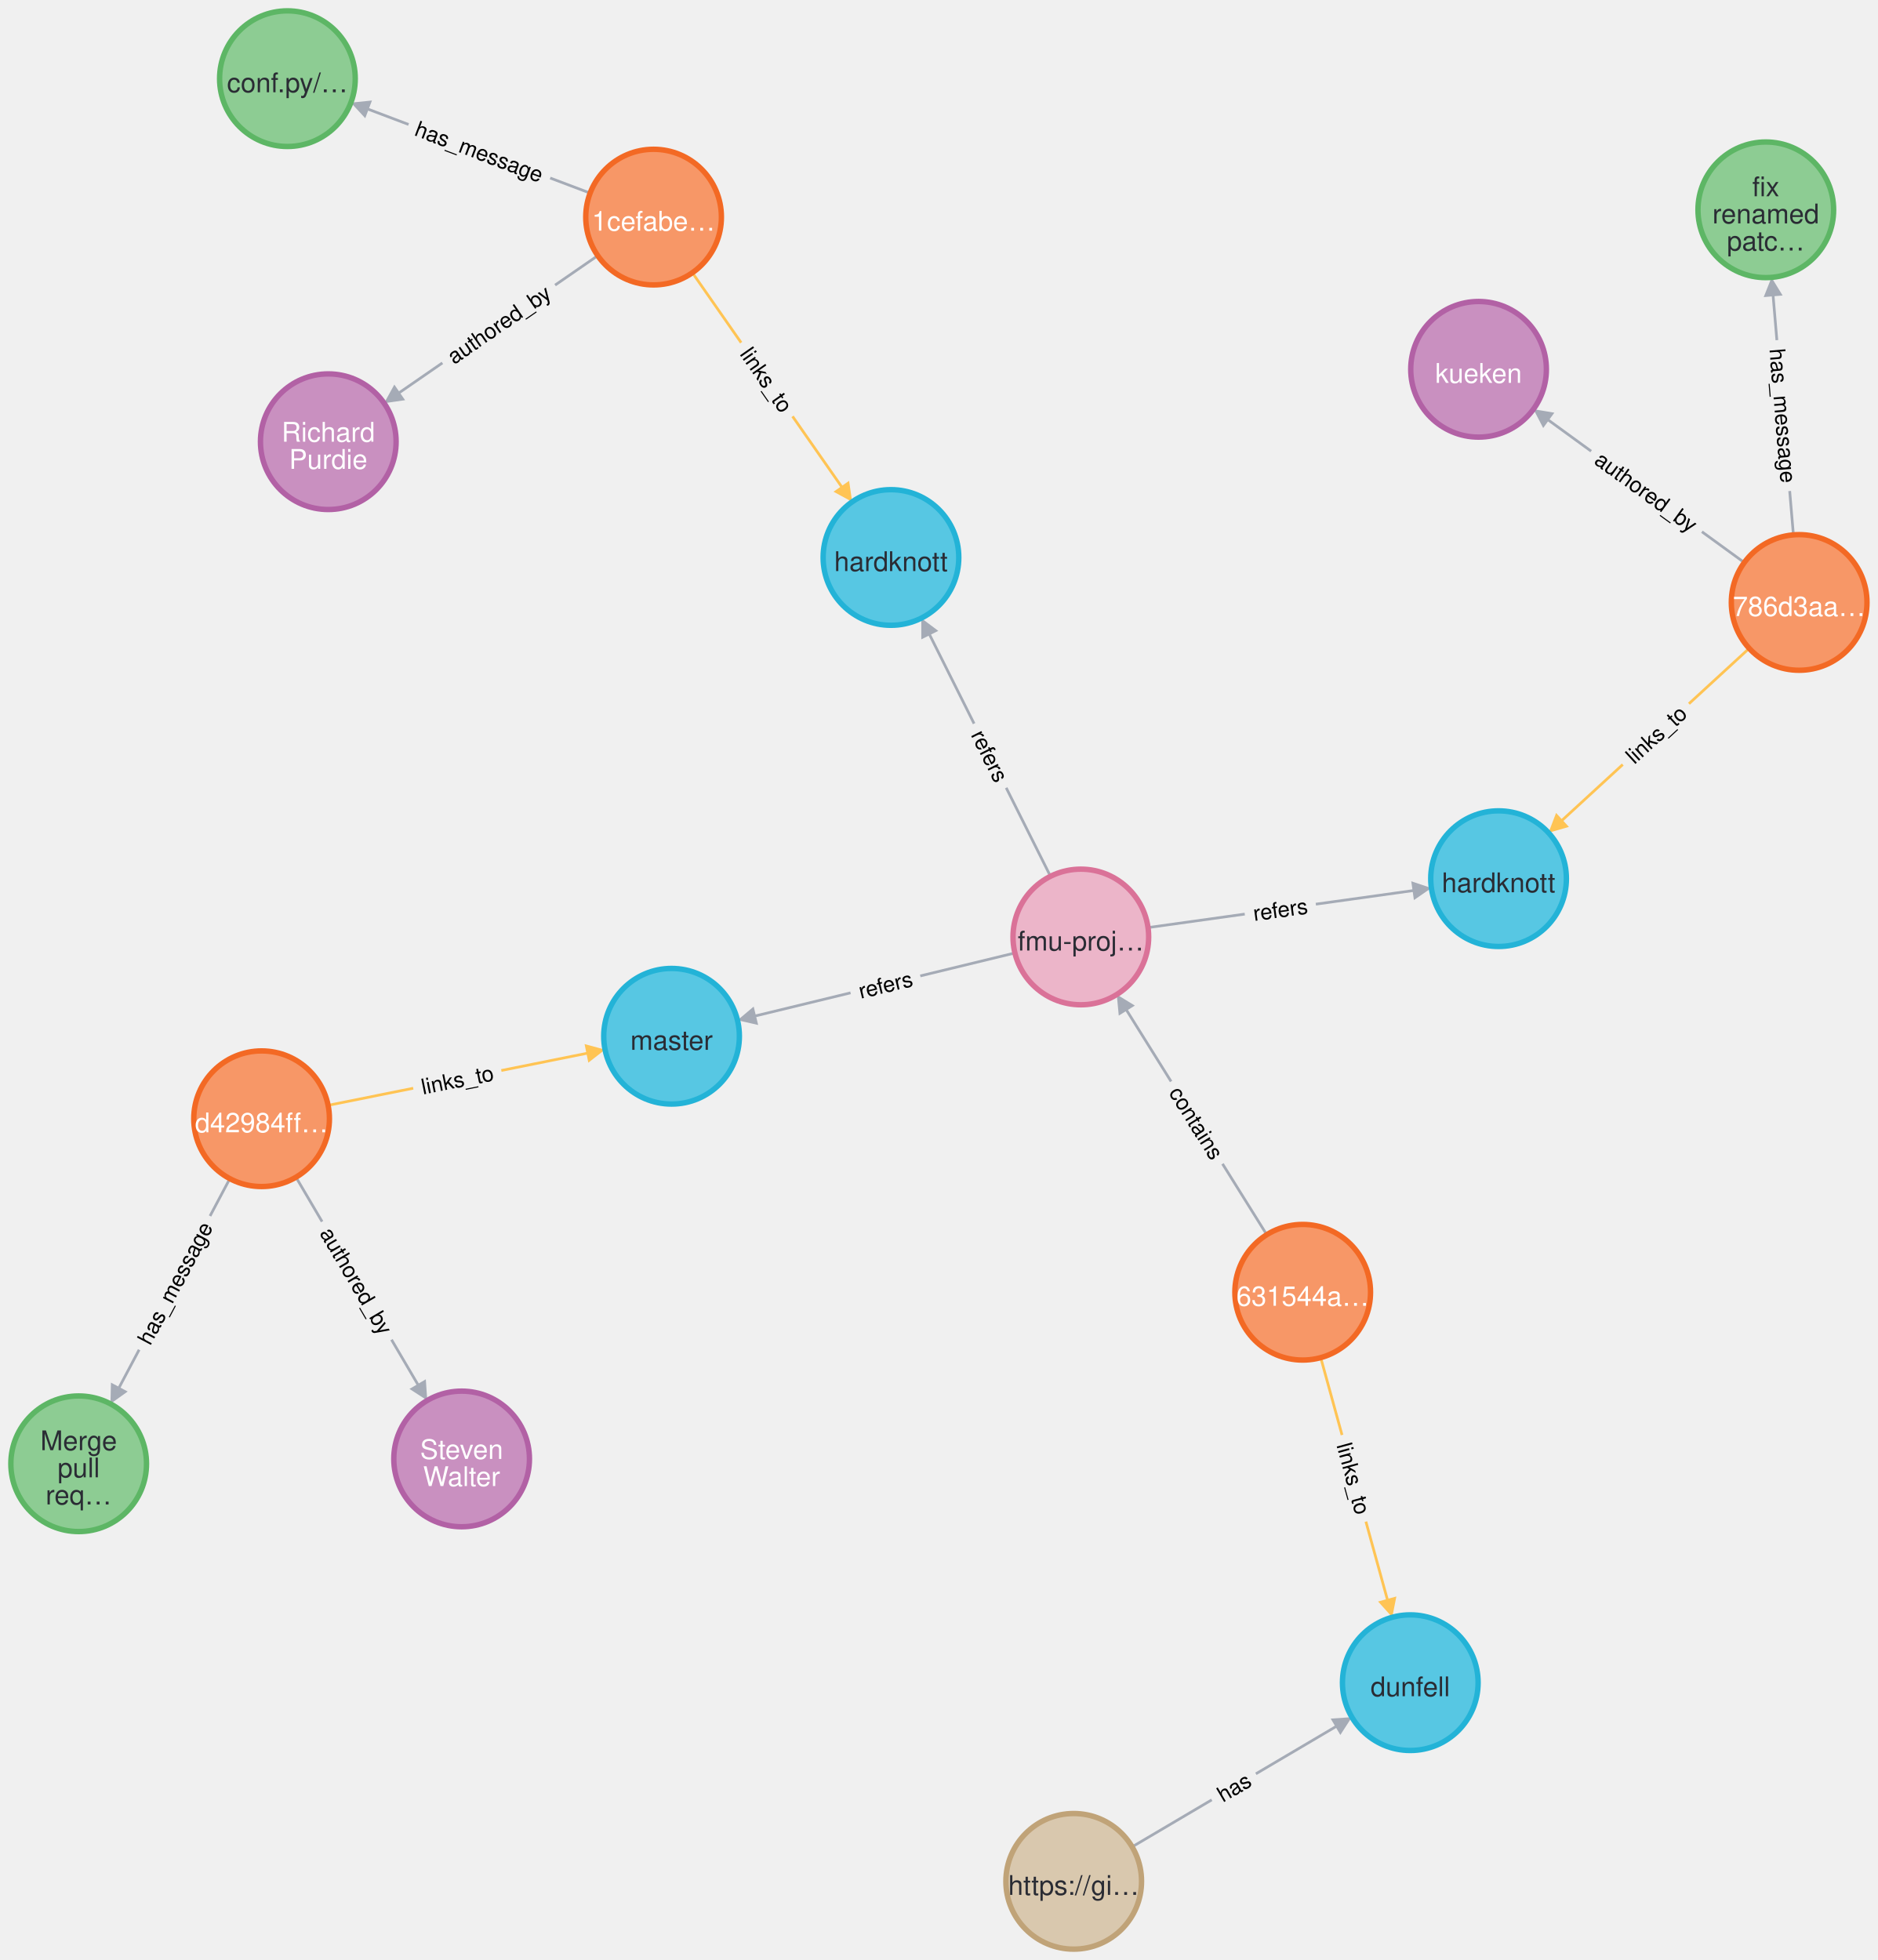
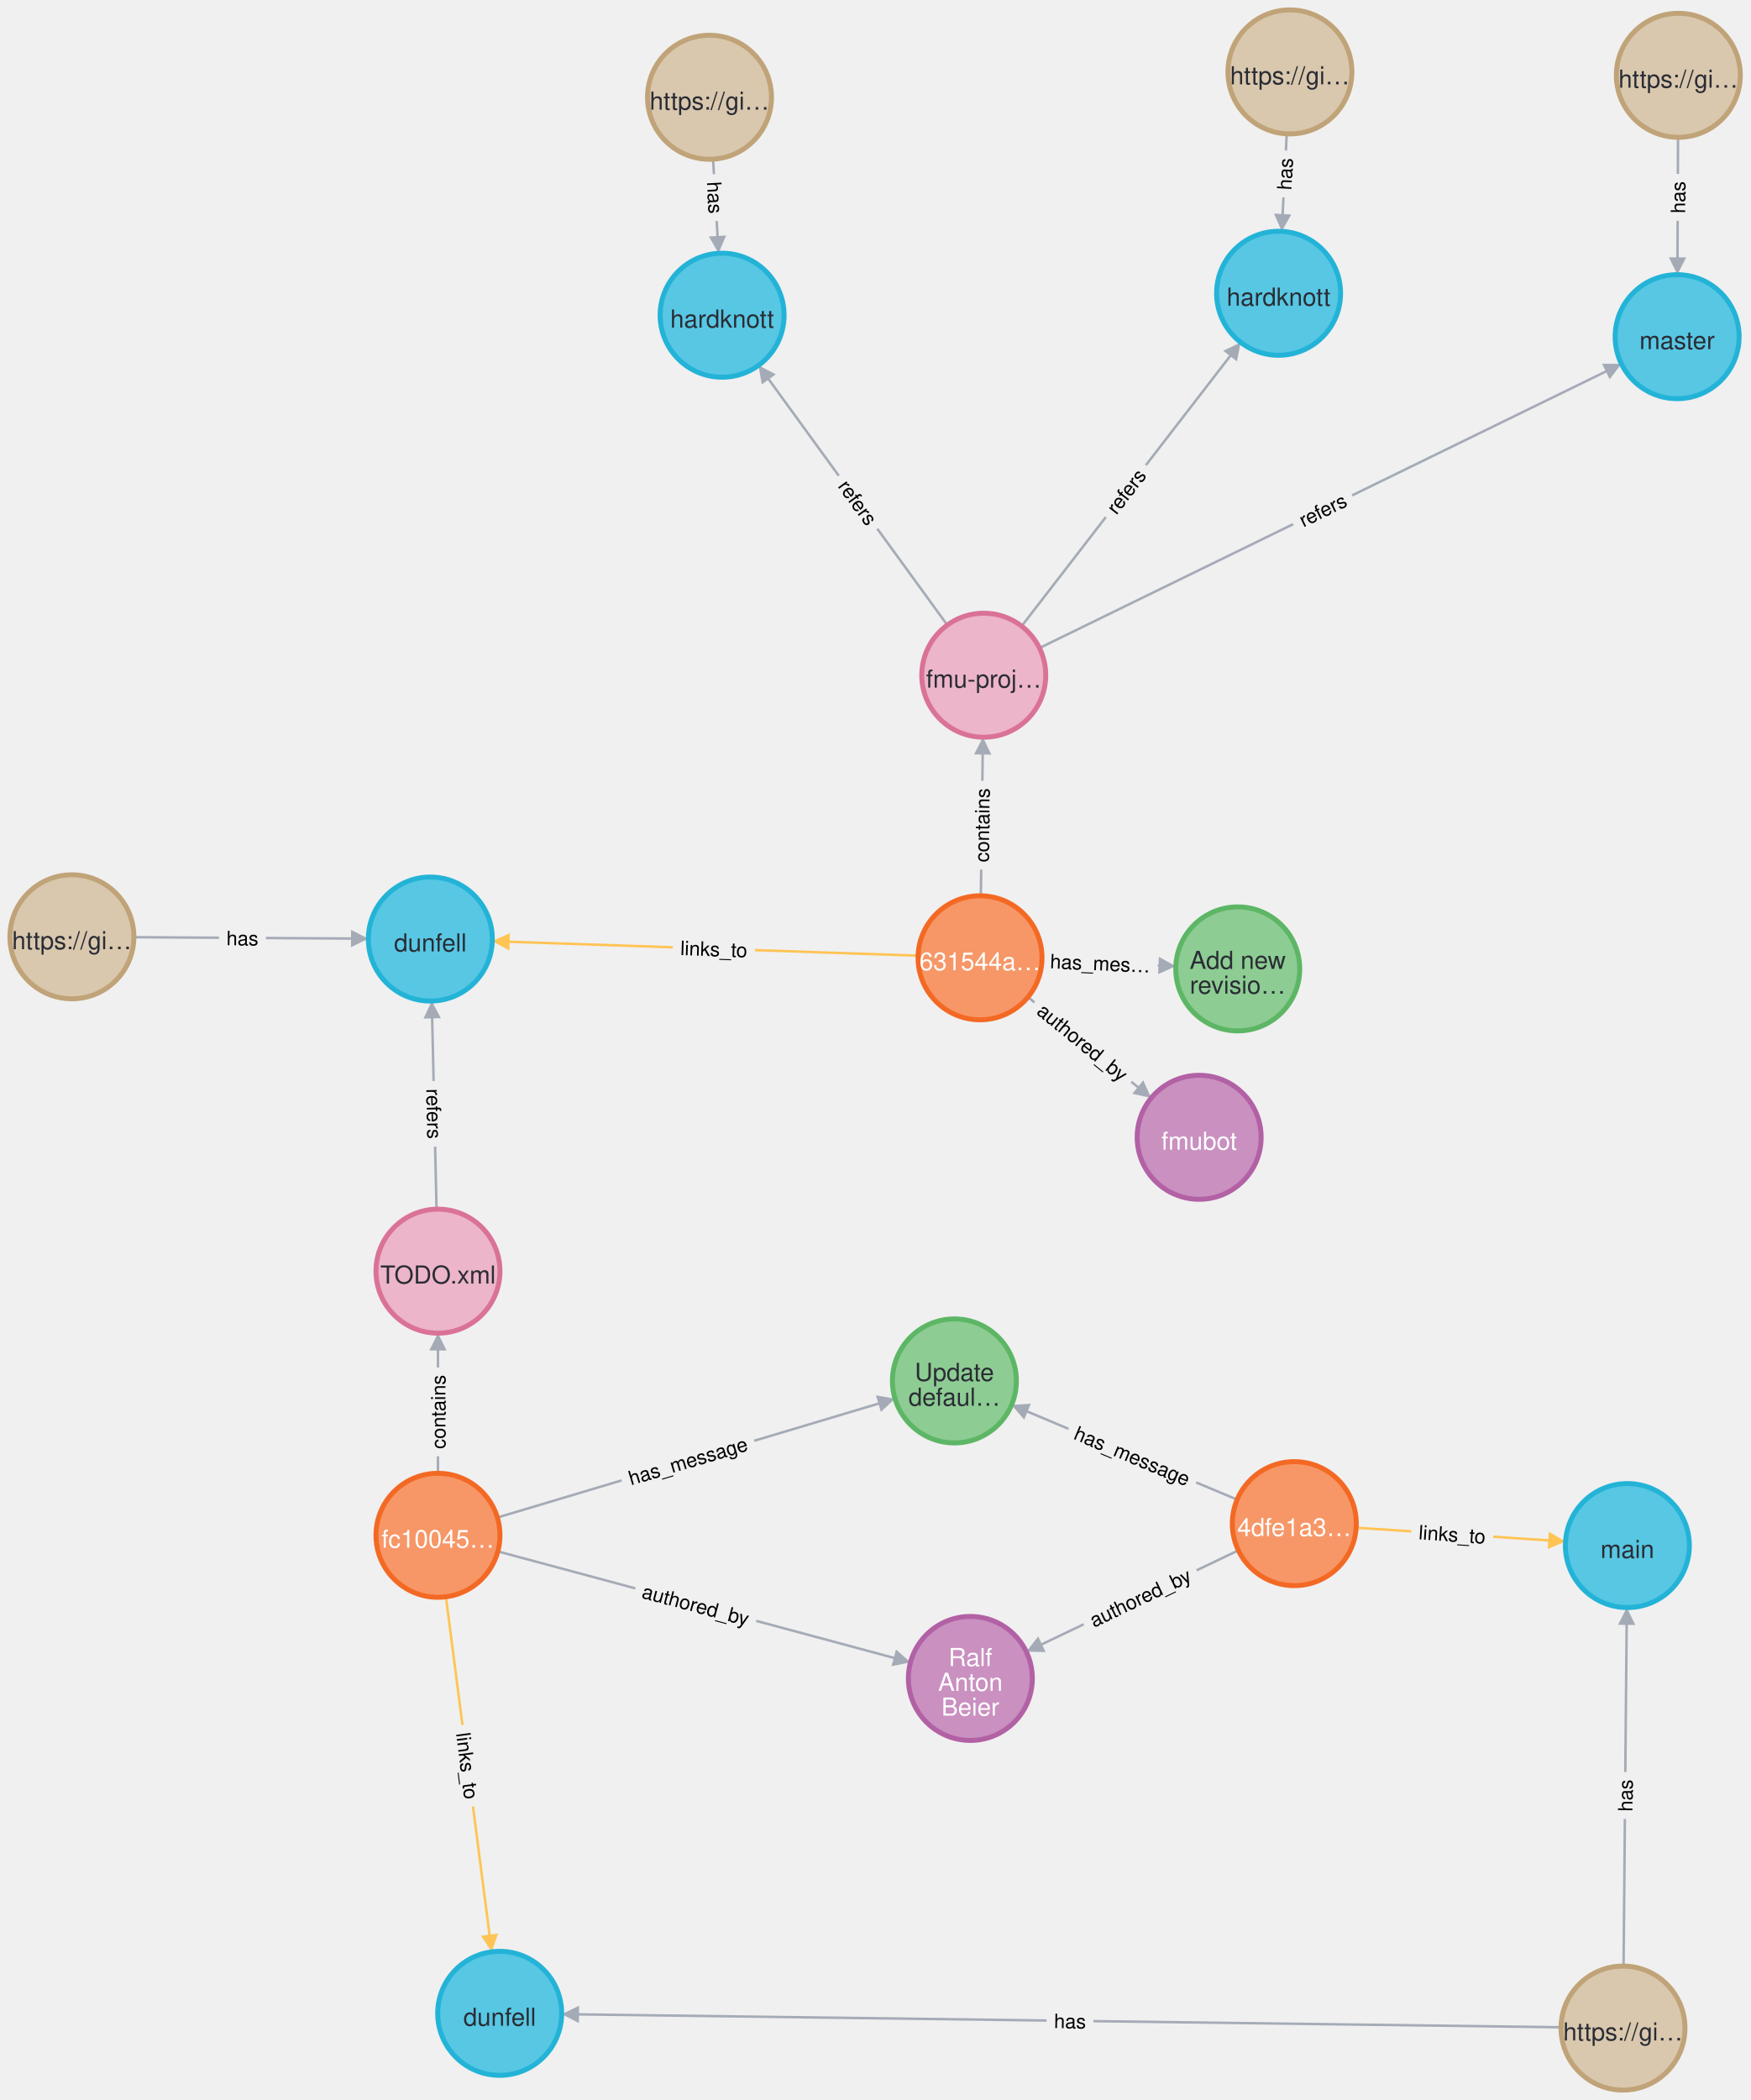
- <svg xmlns="http://www.w3.org/2000/svg" width="692.125" height="722.534" viewBox="-333.987 -331.604 692.125 722.534">
+ <svg xmlns="http://www.w3.org/2000/svg" width="705.966" height="846.857" viewBox="-581.389 -586.886 705.966 846.857">
  <g class="layer relationships">
-     <g class="relationship" transform="translate(61.75785 361.9303) rotate(329.4448)">
-       <path class="b-outline" fill="#A5ABB6" stroke="none" d="M 25 0.5 L 59.079 0.5 L 59.079 -0.5 L 25 -0.5 Z M 77.977 0.5 L 112.056 0.5 L 112.056 3.5 L 119.056 0 L 112.056 -3.5 L 112.056 -0.5 L 77.977 -0.5 Z" />
-       <text text-anchor="middle" pointer-events="none" font-size="8px" fill="#000000" x="68.528" y="3" font-family="Helvetica Neue, Helvetica, Arial, sans-serif">has</text>
+     <g class="relationship" transform="translate(73.26027 230.9713) rotate(180.7526)">
+       <path class="b-outline" fill="#A5ABB6" stroke="none" d="M 25 0.5 L 213.618 0.5 L 213.618 -0.5 L 25 -0.5 Z M 232.517 0.5 L 421.135 0.5 L 421.135 3.5 L 428.135 0 L 421.135 -3.5 L 421.135 -0.5 L 232.517 -0.5 Z" />
+       <text text-anchor="middle" pointer-events="none" font-size="8px" fill="#000000" x="223.067" y="3" transform="rotate(180 223.0675 0)" font-family="Helvetica Neue, Helvetica, Arial, sans-serif">has</text>
    </g>
-     <g class="relationship" transform="translate(146.1578 144.7677) rotate(434.5969)">
-       <path class="b-outline" fill="#FFC454" stroke="none" d="M 25 0.5 L 54.583 0.5 L 54.583 -0.5 L 25 -0.5 Z M 87.708 0.5 L 117.291 0.5 L 117.291 3.5 L 124.291 0 L 117.291 -3.5 L 117.291 -0.5 L 87.708 -0.5 Z" />
-       <text text-anchor="middle" pointer-events="none" font-size="8px" fill="#000000" x="71.146" y="3" font-family="Helvetica Neue, Helvetica, Arial, sans-serif">links_to</text>
+     <g class="relationship" transform="translate(73.26027 230.9713) rotate(270.5193)">
+       <path class="b-outline" fill="#A5ABB6" stroke="none" d="M 25 0.5 L 84.347 0.5 L 84.347 -0.5 L 25 -0.5 Z M 103.245 0.5 L 162.592 0.5 L 162.592 3.5 L 169.592 0 L 162.592 -3.5 L 162.592 -0.5 L 103.245 -0.5 Z" />
+       <text text-anchor="middle" pointer-events="none" font-size="8px" fill="#000000" x="93.796" y="3" font-family="Helvetica Neue, Helvetica, Arial, sans-serif">has</text>
    </g>
-     <g class="relationship" transform="translate(146.1578 144.7677) rotate(238.0208)">
-       <path class="b-outline" fill="#A5ABB6" stroke="none" d="M 25 0.5 L 55.802 0.5 L 55.802 -0.5 L 25 -0.5 Z M 91.599 0.5 L 122.401 0.5 L 122.401 3.5 L 129.401 0 L 122.401 -3.5 L 122.401 -0.5 L 91.599 -0.5 Z" />
-       <text text-anchor="middle" pointer-events="none" font-size="8px" fill="#000000" x="73.7" y="3" transform="rotate(180 73.70042 0)" font-family="Helvetica Neue, Helvetica, Arial, sans-serif">contains</text>
+     <g class="relationship" transform="translate(-59.32206 27.53919) rotate(363.7682)">
+       <path class="b-outline" fill="#FFC454" stroke="none" d="M 25 0.5 L 47.256 0.5 L 47.256 -0.5 L 25 -0.5 Z M 80.381 0.5 L 102.637 0.5 L 102.637 3.5 L 109.637 0 L 102.637 -3.5 L 102.637 -0.5 L 80.381 -0.5 Z" />
+       <text text-anchor="middle" pointer-events="none" font-size="8px" fill="#000000" x="63.819" y="3" font-family="Helvetica Neue, Helvetica, Arial, sans-serif">links_to</text>
    </g>
-     <g class="relationship" transform="translate(64.38521 13.79875) rotate(352.053)">
-       <path class="b-outline" fill="#A5ABB6" stroke="none" d="M 25 0.5 L 61.004 0.5 L 61.004 -0.5 L 25 -0.5 Z M 87.454 0.5 L 123.458 0.5 L 123.458 3.5 L 130.458 0 L 123.458 -3.5 L 123.458 -0.5 L 87.454 -0.5 Z" />
-       <text text-anchor="middle" pointer-events="none" font-size="8px" fill="#000000" x="74.229" y="3" font-family="Helvetica Neue, Helvetica, Arial, sans-serif">refers</text>
+     <g class="relationship" transform="translate(-404.7328 32.24629) rotate(442.6408)">
+       <path class="b-outline" fill="#FFC454" stroke="none" d="M 25 0.5 L 77.125 0.5 L 77.125 -0.5 L 25 -0.5 Z M 110.25 0.5 L 162.374 0.5 L 162.374 3.5 L 169.374 0 L 162.374 -3.5 L 162.374 -0.5 L 110.25 -0.5 Z" />
+       <text text-anchor="middle" pointer-events="none" font-size="8px" fill="#000000" x="93.687" y="3" font-family="Helvetica Neue, Helvetica, Arial, sans-serif">links_to</text>
    </g>
-     <g class="relationship" transform="translate(64.38521 13.79875) rotate(526.3615)">
-       <path class="b-outline" fill="#A5ABB6" stroke="none" d="M 25 0.5 L 60.89 0.5 L 60.89 -0.5 L 25 -0.5 Z M 87.339 0.5 L 123.228 0.5 L 123.228 3.5 L 130.228 0 L 123.228 -3.5 L 123.228 -0.5 L 87.339 -0.5 Z" />
-       <text text-anchor="middle" pointer-events="none" font-size="8px" fill="#000000" x="74.114" y="3" transform="rotate(180 74.11414 0)" font-family="Helvetica Neue, Helvetica, Arial, sans-serif">refers</text>
+     <g class="relationship" transform="translate(-404.7328 32.24629) rotate(375.0456)">
+       <path class="b-outline" fill="#A5ABB6" stroke="none" d="M 25 0.5 L 82.443 0.5 L 82.443 -0.5 L 25 -0.5 Z M 132.924 0.5 L 190.367 0.5 L 190.367 3.5 L 197.367 0 L 190.367 -3.5 L 190.367 -0.5 L 132.924 -0.5 Z" />
+       <text text-anchor="middle" pointer-events="none" font-size="8px" fill="#000000" x="107.683" y="3" font-family="Helvetica Neue, Helvetica, Arial, sans-serif">authored_by</text>
    </g>
-     <g class="relationship" transform="translate(64.38521 13.79875) rotate(243.4223)">
-       <path class="b-outline" fill="#A5ABB6" stroke="none" d="M 25 0.5 L 61.487 0.5 L 61.487 -0.5 L 25 -0.5 Z M 87.936 0.5 L 124.423 0.5 L 124.423 3.5 L 131.423 0 L 124.423 -3.5 L 124.423 -0.5 L 87.936 -0.5 Z" />
-       <text text-anchor="middle" pointer-events="none" font-size="8px" fill="#000000" x="74.712" y="3" transform="rotate(180 74.71155 0)" font-family="Helvetica Neue, Helvetica, Arial, sans-serif">refers</text>
+     <g class="relationship" transform="translate(-404.7328 32.24629) rotate(343.3607)">
+       <path class="b-outline" fill="#A5ABB6" stroke="none" d="M 25 0.5 L 77.302 0.5 L 77.302 -0.5 L 25 -0.5 Z M 133.111 0.5 L 185.413 0.5 L 185.413 3.5 L 192.413 0 L 185.413 -3.5 L 185.413 -0.5 L 133.111 -0.5 Z" />
+       <text text-anchor="middle" pointer-events="none" font-size="8px" fill="#000000" x="105.206" y="3" font-family="Helvetica Neue, Helvetica, Arial, sans-serif">has_message</text>
    </g>
-     <g class="relationship" transform="translate(-93.09384 -251.5725) rotate(415.1125)">
-       <path class="b-outline" fill="#FFC454" stroke="none" d="M 25 0.5 L 56.422 0.5 L 56.422 -0.5 L 25 -0.5 Z M 89.547 0.5 L 120.97 0.5 L 120.97 3.5 L 127.97 0 L 120.97 -3.5 L 120.97 -0.5 L 89.547 -0.5 Z" />
-       <text text-anchor="middle" pointer-events="none" font-size="8px" fill="#000000" x="72.985" y="3" font-family="Helvetica Neue, Helvetica, Arial, sans-serif">links_to</text>
+     <g class="relationship" transform="translate(-404.7328 32.24629) rotate(270.0008)">
+       <path class="b-outline" fill="#A5ABB6" stroke="none" d="M 25 0.5 L 31.861 0.5 L 31.861 -0.5 L 25 -0.5 Z M 67.657 0.5 L 74.518 0.5 L 74.518 3.5 L 81.518 0 L 74.518 -3.5 L 74.518 -0.5 L 67.657 -0.5 Z" />
+       <text text-anchor="middle" pointer-events="none" font-size="8px" fill="#000000" x="49.759" y="3" font-family="Helvetica Neue, Helvetica, Arial, sans-serif">contains</text>
    </g>
-     <g class="relationship" transform="translate(-93.09384 -251.5725) rotate(505.3713)">
-       <path class="b-outline" fill="#A5ABB6" stroke="none" d="M 25 0.5 L 44.114 0.5 L 44.114 -0.5 L 25 -0.5 Z M 94.594 0.5 L 113.708 0.5 L 113.708 3.5 L 120.708 0 L 113.708 -3.5 L 113.708 -0.5 L 94.594 -0.5 Z" />
-       <text text-anchor="middle" pointer-events="none" font-size="8px" fill="#000000" x="69.354" y="3" transform="rotate(180 69.35388 0)" font-family="Helvetica Neue, Helvetica, Arial, sans-serif">authored_by</text>
+     <g class="relationship" transform="translate(-59.32206 27.53919) rotate(514.4622)">
+       <path class="b-outline" fill="#A5ABB6" stroke="none" d="M 25 0.5 L 43.667 0.5 L 43.667 -0.5 L 25 -0.5 Z M 94.148 0.5 L 112.815 0.5 L 112.815 3.5 L 119.815 0 L 112.815 -3.5 L 112.815 -0.5 L 94.148 -0.5 Z" />
+       <text text-anchor="middle" pointer-events="none" font-size="8px" fill="#000000" x="68.907" y="3" transform="rotate(180 68.90744 0)" font-family="Helvetica Neue, Helvetica, Arial, sans-serif">authored_by</text>
    </g>
-     <g class="relationship" transform="translate(-93.09384 -251.5725) rotate(200.713)">
-       <path class="b-outline" fill="#A5ABB6" stroke="none" d="M 25 0.5 L 40.738 0.5 L 40.738 -0.5 L 25 -0.5 Z M 96.547 0.5 L 112.285 0.5 L 112.285 3.5 L 119.285 0 L 112.285 -3.5 L 112.285 -0.5 L 96.547 -0.5 Z" />
-       <text text-anchor="middle" pointer-events="none" font-size="8px" fill="#000000" x="68.642" y="3" transform="rotate(180 68.64231 0)" font-family="Helvetica Neue, Helvetica, Arial, sans-serif">has_message</text>
+     <g class="relationship" transform="translate(-59.32206 27.53919) rotate(202.7701)">
+       <path class="b-outline" fill="#A5ABB6" stroke="none" d="M 25 0.5 L 42.941 0.5 L 42.941 -0.5 L 25 -0.5 Z M 98.749 0.5 L 116.69 0.5 L 116.69 3.5 L 123.69 0 L 116.69 -3.5 L 116.69 -0.5 L 98.749 -0.5 Z" />
+       <text text-anchor="middle" pointer-events="none" font-size="8px" fill="#000000" x="70.845" y="3" transform="rotate(180 70.84502 0)" font-family="Helvetica Neue, Helvetica, Arial, sans-serif">has_message</text>
    </g>
-     <g class="relationship" transform="translate(329.138 -109.5161) rotate(497.4149)">
-       <path class="b-outline" fill="#FFC454" stroke="none" d="M 25 0.5 L 55.173 0.5 L 55.173 -0.5 L 25 -0.5 Z M 88.298 0.5 L 118.471 0.5 L 118.471 3.5 L 125.471 0 L 118.471 -3.5 L 118.471 -0.5 L 88.298 -0.5 Z" />
-       <text text-anchor="middle" pointer-events="none" font-size="8px" fill="#000000" x="71.736" y="3" transform="rotate(180 71.73563 0)" font-family="Helvetica Neue, Helvetica, Arial, sans-serif">links_to</text>
+     <g class="relationship" transform="translate(-404.7313 -74.27174) rotate(268.6833)">
+       <path class="b-outline" fill="#A5ABB6" stroke="none" d="M 25 0.5 L 50.257 0.5 L 50.257 -0.5 L 25 -0.5 Z M 76.706 0.5 L 101.963 0.5 L 101.963 3.5 L 108.963 0 L 101.963 -3.5 L 101.963 -0.5 L 76.706 -0.5 Z" />
+       <text text-anchor="middle" pointer-events="none" font-size="8px" fill="#000000" x="63.482" y="3" transform="rotate(180 63.48164 0)" font-family="Helvetica Neue, Helvetica, Arial, sans-serif">refers</text>
    </g>
-     <g class="relationship" transform="translate(329.138 -109.5161) rotate(216.0319)">
-       <path class="b-outline" fill="#A5ABB6" stroke="none" d="M 25 0.5 L 44.317 0.5 L 44.317 -0.5 L 25 -0.5 Z M 94.797 0.5 L 114.114 0.5 L 114.114 3.5 L 121.114 0 L 114.114 -3.5 L 114.114 -0.5 L 94.797 -0.5 Z" />
-       <text text-anchor="middle" pointer-events="none" font-size="8px" fill="#000000" x="69.557" y="3" transform="rotate(180 69.557 0)" font-family="Helvetica Neue, Helvetica, Arial, sans-serif">authored_by</text>
+     <g class="relationship" transform="translate(-552.3886 -209.1047) rotate(360.3586)">
+       <path class="b-outline" fill="#A5ABB6" stroke="none" d="M 25 0.5 L 59.342 0.5 L 59.342 -0.5 L 25 -0.5 Z M 78.24 0.5 L 112.582 0.5 L 112.582 3.5 L 119.582 0 L 112.582 -3.5 L 112.582 -0.5 L 78.24 -0.5 Z" />
+       <text text-anchor="middle" pointer-events="none" font-size="8px" fill="#000000" x="68.791" y="3" font-family="Helvetica Neue, Helvetica, Arial, sans-serif">has</text>
    </g>
-     <g class="relationship" transform="translate(329.138 -109.5161) rotate(265.1464)">
-       <path class="b-outline" fill="#A5ABB6" stroke="none" d="M 25 0.5 L 41.229 0.5 L 41.229 -0.5 L 25 -0.5 Z M 97.037 0.5 L 113.266 0.5 L 113.266 3.5 L 120.266 0 L 113.266 -3.5 L 113.266 -0.5 L 97.037 -0.5 Z" />
-       <text text-anchor="middle" pointer-events="none" font-size="8px" fill="#000000" x="69.133" y="3" transform="rotate(180 69.13292 0)" font-family="Helvetica Neue, Helvetica, Arial, sans-serif">has_message</text>
+     <g class="relationship" transform="translate(-186.0827 -200.6389) rotate(181.953)">
+       <path class="b-outline" fill="#FFC454" stroke="none" d="M 25 0.5 L 90.865 0.5 L 90.865 -0.5 L 25 -0.5 Z M 123.99 0.5 L 189.856 0.5 L 189.856 3.5 L 196.856 0 L 189.856 -3.5 L 189.856 -0.5 L 123.99 -0.5 Z" />
+       <text text-anchor="middle" pointer-events="none" font-size="8px" fill="#000000" x="107.428" y="3" transform="rotate(180 107.4279 0)" font-family="Helvetica Neue, Helvetica, Arial, sans-serif">links_to</text>
    </g>
-     <g class="relationship" transform="translate(-237.5664 80.80414) rotate(348.6233)">
-       <path class="b-outline" fill="#FFC454" stroke="none" d="M 25 0.5 L 57.002 0.5 L 57.002 -0.5 L 25 -0.5 Z M 90.127 0.5 L 122.129 0.5 L 122.129 3.5 L 129.129 0 L 122.129 -3.5 L 122.129 -0.5 L 90.127 -0.5 Z" />
-       <text text-anchor="middle" pointer-events="none" font-size="8px" fill="#000000" x="73.564" y="3" font-family="Helvetica Neue, Helvetica, Arial, sans-serif">links_to</text>
+     <g class="relationship" transform="translate(-186.0827 -200.6389) rotate(399.3179)">
+       <path class="b-outline" fill="#A5ABB6" stroke="none" d="M 25 0.5 L 28.382 0.5 L 28.382 -0.5 L 25 -0.5 Z M 78.862 0.5 L 82.244 0.5 L 82.244 3.5 L 89.244 0 L 82.244 -3.5 L 82.244 -0.5 L 78.862 -0.5 Z" />
+       <text text-anchor="middle" pointer-events="none" font-size="8px" fill="#000000" x="53.622" y="3" font-family="Helvetica Neue, Helvetica, Arial, sans-serif">authored_by</text>
    </g>
-     <g class="relationship" transform="translate(-237.5664 80.80414) rotate(419.5517)">
-       <path class="b-outline" fill="#A5ABB6" stroke="none" d="M 25 0.5 L 43.999 0.5 L 43.999 -0.5 L 25 -0.5 Z M 94.48 0.5 L 113.479 0.5 L 113.479 3.5 L 120.479 0 L 113.479 -3.5 L 113.479 -0.5 L 94.48 -0.5 Z" />
-       <text text-anchor="middle" pointer-events="none" font-size="8px" fill="#000000" x="69.24" y="3" font-family="Helvetica Neue, Helvetica, Arial, sans-serif">authored_by</text>
+     <g class="relationship" transform="translate(-186.0827 -200.6389) rotate(362.4642)">
+       <path class="b-outline" fill="#A5ABB6" stroke="none" d="M 25 0.5 L 25.29 0.5 L 25.29 -0.5 L 25 -0.5 Z M 71.751 0.5 L 72.04 0.5 L 72.04 3.5 L 79.04 0 L 72.04 -3.5 L 72.04 -0.5 L 71.751 -0.5 Z" />
+       <text text-anchor="middle" pointer-events="none" font-size="8px" fill="#000000" x="48.52" y="3" font-family="Helvetica Neue, Helvetica, Arial, sans-serif">has_mes…</text>
    </g>
-     <g class="relationship" transform="translate(-237.5664 80.80414) rotate(477.9263)">
-       <path class="b-outline" fill="#A5ABB6" stroke="none" d="M 25 0.5 L 40.575 0.5 L 40.575 -0.5 L 25 -0.5 Z M 96.383 0.5 L 111.958 0.5 L 111.958 3.5 L 118.958 0 L 111.958 -3.5 L 111.958 -0.5 L 96.383 -0.5 Z" />
-       <text text-anchor="middle" pointer-events="none" font-size="8px" fill="#000000" x="68.479" y="3" transform="rotate(180 68.47883 0)" font-family="Helvetica Neue, Helvetica, Arial, sans-serif">has_message</text>
+     <g class="relationship" transform="translate(-186.0827 -200.6389) rotate(270.7538)">
+       <path class="b-outline" fill="#A5ABB6" stroke="none" d="M 25 0.5 L 35.583 0.5 L 35.583 -0.5 L 25 -0.5 Z M 71.38 0.5 L 81.964 0.5 L 81.964 3.5 L 88.964 0 L 81.964 -3.5 L 81.964 -0.5 L 71.38 -0.5 Z" />
+       <text text-anchor="middle" pointer-events="none" font-size="8px" fill="#000000" x="53.482" y="3" font-family="Helvetica Neue, Helvetica, Arial, sans-serif">contains</text>
+     </g>
+     <g class="relationship" transform="translate(-184.5834 -314.5926) rotate(307.6713)">
+       <path class="b-outline" fill="#A5ABB6" stroke="none" d="M 25 0.5 L 80.572 0.5 L 80.572 -0.5 L 25 -0.5 Z M 107.021 0.5 L 162.593 0.5 L 162.593 3.5 L 169.593 0 L 162.593 -3.5 L 162.593 -0.5 L 107.021 -0.5 Z" />
+       <text text-anchor="middle" pointer-events="none" font-size="8px" fill="#000000" x="93.797" y="3" font-family="Helvetica Neue, Helvetica, Arial, sans-serif">refers</text>
+     </g>
+     <g class="relationship" transform="translate(-184.5834 -314.5926) rotate(233.986)">
+       <path class="b-outline" fill="#A5ABB6" stroke="none" d="M 25 0.5 L 73.019 0.5 L 73.019 -0.5 L 25 -0.5 Z M 99.468 0.5 L 147.487 0.5 L 147.487 3.5 L 154.487 0 L 147.487 -3.5 L 147.487 -0.5 L 99.468 -0.5 Z" />
+       <text text-anchor="middle" pointer-events="none" font-size="8px" fill="#000000" x="86.244" y="3" transform="rotate(180 86.24372 0)" font-family="Helvetica Neue, Helvetica, Arial, sans-serif">refers</text>
+     </g>
+     <g class="relationship" transform="translate(-184.5834 -314.5926) rotate(333.9817)">
+       <path class="b-outline" fill="#A5ABB6" stroke="none" d="M 25 0.5 L 138.885 0.5 L 138.885 -0.5 L 25 -0.5 Z M 165.334 0.5 L 279.219 0.5 L 279.219 3.5 L 286.219 0 L 279.219 -3.5 L 279.219 -0.5 L 165.334 -0.5 Z" />
+       <text text-anchor="middle" pointer-events="none" font-size="8px" fill="#000000" x="152.11" y="3" font-family="Helvetica Neue, Helvetica, Arial, sans-serif">refers</text>
+     </g>
+     <g class="relationship" transform="translate(-61.0892 -557.8861) rotate(452.9322)">
+       <path class="b-outline" fill="#A5ABB6" stroke="none" d="M 25 0.5 L 31.743 0.5 L 31.743 -0.5 L 25 -0.5 Z M 50.641 0.5 L 57.384 0.5 L 57.384 3.5 L 64.384 0 L 57.384 -3.5 L 57.384 -0.5 L 50.641 -0.5 Z" />
+       <text text-anchor="middle" pointer-events="none" font-size="8px" fill="#000000" x="41.192" y="3" transform="rotate(180 41.19212 0)" font-family="Helvetica Neue, Helvetica, Arial, sans-serif">has</text>
+     </g>
+     <g class="relationship" transform="translate(-295.2079 -547.6633) rotate(446.6862)">
+       <path class="b-outline" fill="#A5ABB6" stroke="none" d="M 25 0.5 L 31.068 0.5 L 31.068 -0.5 L 25 -0.5 Z M 49.967 0.5 L 56.035 0.5 L 56.035 3.5 L 63.035 0 L 56.035 -3.5 L 56.035 -0.5 L 49.967 -0.5 Z" />
+       <text text-anchor="middle" pointer-events="none" font-size="8px" fill="#000000" x="40.518" y="3" font-family="Helvetica Neue, Helvetica, Arial, sans-serif">has</text>
+     </g>
+     <g class="relationship" transform="translate(95.57747 -556.5193) rotate(450.2623)">
+       <path class="b-outline" fill="#A5ABB6" stroke="none" d="M 25 0.5 L 39.755 0.5 L 39.755 -0.5 L 25 -0.5 Z M 58.654 0.5 L 73.409 0.5 L 73.409 3.5 L 80.409 0 L 73.409 -3.5 L 73.409 -0.5 L 58.654 -0.5 Z" />
+       <text text-anchor="middle" pointer-events="none" font-size="8px" fill="#000000" x="49.204" y="3" transform="rotate(180 49.20441 0)" font-family="Helvetica Neue, Helvetica, Arial, sans-serif">has</text>
    </g>
  </g>
  <g class="layer nodes">
-     <g class="node" aria-label="graph-node179" transform="translate(61.75785,361.9303)">
+     <g class="node" aria-label="graph-node1522512" transform="translate(73.26027,230.9713)">
      <circle class="b-outline" cx="0" cy="0" r="25" fill="#D9C8AE" stroke="#c0a378" stroke-width="2px" />
      <text class="caption" text-anchor="middle" pointer-events="none" x="0" y="5" font-size="10px" fill="#2A2C34" font-family="Helvetica Neue, Helvetica, Arial, sans-serif"> https://gi…</text>
    </g>
-     <g class="node" aria-label="graph-node183" transform="translate(185.8106,288.6966)">
+     <g class="node" aria-label="graph-node1522518" transform="translate(-552.3886,-209.1047)">
+       <circle class="b-outline" cx="0" cy="0" r="25" fill="#D9C8AE" stroke="#c0a378" stroke-width="2px" />
+       <text class="caption" text-anchor="middle" pointer-events="none" x="0" y="5" font-size="10px" fill="#2A2C34" font-family="Helvetica Neue, Helvetica, Arial, sans-serif"> https://gi…</text>
+     </g>
+     <g class="node" aria-label="graph-node1522528" transform="translate(-61.0892,-557.8861)">
+       <circle class="b-outline" cx="0" cy="0" r="25" fill="#D9C8AE" stroke="#c0a378" stroke-width="2px" />
+       <text class="caption" text-anchor="middle" pointer-events="none" x="0" y="5" font-size="10px" fill="#2A2C34" font-family="Helvetica Neue, Helvetica, Arial, sans-serif"> https://gi…</text>
+     </g>
+     <g class="node" aria-label="graph-node1522530" transform="translate(-295.2079,-547.6633)">
+       <circle class="b-outline" cx="0" cy="0" r="25" fill="#D9C8AE" stroke="#c0a378" stroke-width="2px" />
+       <text class="caption" text-anchor="middle" pointer-events="none" x="0" y="5" font-size="10px" fill="#2A2C34" font-family="Helvetica Neue, Helvetica, Arial, sans-serif"> https://gi…</text>
+     </g>
+     <g class="node" aria-label="graph-node1522532" transform="translate(95.57747,-556.5193)">
+       <circle class="b-outline" cx="0" cy="0" r="25" fill="#D9C8AE" stroke="#c0a378" stroke-width="2px" />
+       <text class="caption" text-anchor="middle" pointer-events="none" x="0" y="5" font-size="10px" fill="#2A2C34" font-family="Helvetica Neue, Helvetica, Arial, sans-serif"> https://gi…</text>
+     </g>
+     <g class="node" aria-label="graph-node1522514" transform="translate(-379.8355,225.0195)">
      <circle class="b-outline" cx="0" cy="0" r="25" fill="#57C7E3" stroke="#23b3d7" stroke-width="2px" />
      <text class="caption" text-anchor="middle" pointer-events="none" x="0" y="5" font-size="10px" fill="#2A2C34" font-family="Helvetica Neue, Helvetica, Arial, sans-serif"> dunfell</text>
    </g>
-     <g class="node" aria-label="graph-node182" transform="translate(146.1578,144.7677)">
+     <g class="node" aria-label="graph-node1522521" transform="translate(75.02394,36.38751)">
+       <circle class="b-outline" cx="0" cy="0" r="25" fill="#57C7E3" stroke="#23b3d7" stroke-width="2px" />
+       <text class="caption" text-anchor="middle" pointer-events="none" x="0" y="5" font-size="10px" fill="#2A2C34" font-family="Helvetica Neue, Helvetica, Arial, sans-serif"> main</text>
+     </g>
+     <g class="node" aria-label="graph-node1522520" transform="translate(-59.32206,27.53919)">
+       <circle class="b-outline" cx="0" cy="0" r="25" fill="#F79767" stroke="#f36924" stroke-width="2px" />
+       <text class="caption" text-anchor="middle" pointer-events="none" x="0" y="5" font-size="10px" fill="#FFFFFF" font-family="Helvetica Neue, Helvetica, Arial, sans-serif"> 4dfe1a3…</text>
+     </g>
+     <g class="node" aria-label="graph-node1522513" transform="translate(-404.7328,32.24629)">
+       <circle class="b-outline" cx="0" cy="0" r="25" fill="#F79767" stroke="#f36924" stroke-width="2px" />
+       <text class="caption" text-anchor="middle" pointer-events="none" x="0" y="5" font-size="10px" fill="#FFFFFF" font-family="Helvetica Neue, Helvetica, Arial, sans-serif"> fc10045…</text>
+     </g>
+     <g class="node" aria-label="graph-node1522515" transform="translate(-189.9887,89.96988)">
+       <circle class="b-outline" cx="0" cy="0" r="25" fill="#C990C0" stroke="#b261a5" stroke-width="2px" />
+       <text class="caption" text-anchor="middle" pointer-events="none" x="0" y="-5" font-size="10px" fill="#FFFFFF" font-family="Helvetica Neue, Helvetica, Arial, sans-serif"> Ralf</text>
+       <text class="caption" text-anchor="middle" pointer-events="none" x="0" y="5" font-size="10px" fill="#FFFFFF" font-family="Helvetica Neue, Helvetica, Arial, sans-serif"> Anton</text>
+       <text class="caption" text-anchor="middle" pointer-events="none" x="0" y="15" font-size="10px" fill="#FFFFFF" font-family="Helvetica Neue, Helvetica, Arial, sans-serif"> Beier</text>
+     </g>
+     <g class="node" aria-label="graph-node1522516" transform="translate(-196.424,-30.00897)">
+       <circle class="b-outline" cx="0" cy="0" r="25" fill="#8DCC93" stroke="#5db665" stroke-width="2px" />
+       <text class="caption" text-anchor="middle" pointer-events="none" x="0" y="0" font-size="10px" fill="#2A2C34" font-family="Helvetica Neue, Helvetica, Arial, sans-serif"> Update</text>
+       <text class="caption" text-anchor="middle" pointer-events="none" x="0" y="10" font-size="10px" fill="#2A2C34" font-family="Helvetica Neue, Helvetica, Arial, sans-serif"> defaul…</text>
+     </g>
+     <g class="node" aria-label="graph-node1522517" transform="translate(-404.7313,-74.27174)">
+       <circle class="b-outline" cx="0" cy="0" r="25" fill="#ECB5C9" stroke="#da7298" stroke-width="2px" />
+       <text class="caption" text-anchor="middle" pointer-events="none" x="0" y="5" font-size="10px" fill="#2A2C34" font-family="Helvetica Neue, Helvetica, Arial, sans-serif"> TODO.xml</text>
+     </g>
+     <g class="node" aria-label="graph-node1522519" transform="translate(-407.8096,-208.1997)">
+       <circle class="b-outline" cx="0" cy="0" r="25" fill="#57C7E3" stroke="#23b3d7" stroke-width="2px" />
+       <text class="caption" text-anchor="middle" pointer-events="none" x="0" y="5" font-size="10px" fill="#2A2C34" font-family="Helvetica Neue, Helvetica, Arial, sans-serif"> dunfell</text>
+     </g>
+     <g class="node" aria-label="graph-node1522524" transform="translate(-186.0827,-200.6389)">
      <circle class="b-outline" cx="0" cy="0" r="25" fill="#F79767" stroke="#f36924" stroke-width="2px" />
      <text class="caption" text-anchor="middle" pointer-events="none" x="0" y="5" font-size="10px" fill="#FFFFFF" font-family="Helvetica Neue, Helvetica, Arial, sans-serif"> 631544a…</text>
    </g>
-     <g class="node" aria-label="graph-node203" transform="translate(64.38521,13.79875)">
+     <g class="node" aria-label="graph-node1522525" transform="translate(-97.69887,-128.2515)">
+       <circle class="b-outline" cx="0" cy="0" r="25" fill="#C990C0" stroke="#b261a5" stroke-width="2px" />
+       <text class="caption" text-anchor="middle" pointer-events="none" x="0" y="5" font-size="10px" fill="#FFFFFF" font-family="Helvetica Neue, Helvetica, Arial, sans-serif"> fmubot</text>
+     </g>
+     <g class="node" aria-label="graph-node1522526" transform="translate(-82.13882,-196.1656)">
+       <circle class="b-outline" cx="0" cy="0" r="25" fill="#8DCC93" stroke="#5db665" stroke-width="2px" />
+       <text class="caption" text-anchor="middle" pointer-events="none" x="0" y="0" font-size="10px" fill="#2A2C34" font-family="Helvetica Neue, Helvetica, Arial, sans-serif"> Add new</text>
+       <text class="caption" text-anchor="middle" pointer-events="none" x="0" y="10" font-size="10px" fill="#2A2C34" font-family="Helvetica Neue, Helvetica, Arial, sans-serif"> revisio…</text>
+     </g>
+     <g class="node" aria-label="graph-node1522527" transform="translate(-184.5834,-314.5926)">
      <circle class="b-outline" cx="0" cy="0" r="25" fill="#ECB5C9" stroke="#da7298" stroke-width="2px" />
      <text class="caption" text-anchor="middle" pointer-events="none" x="0" y="5" font-size="10px" fill="#2A2C34" font-family="Helvetica Neue, Helvetica, Arial, sans-serif"> fmu-proj…</text>
    </g>
-     <g class="node" aria-label="graph-node204" transform="translate(218.3501,-7.694514)">
+     <g class="node" aria-label="graph-node1522529" transform="translate(-65.6615,-468.6189)">
      <circle class="b-outline" cx="0" cy="0" r="25" fill="#57C7E3" stroke="#23b3d7" stroke-width="2px" />
      <text class="caption" text-anchor="middle" pointer-events="none" x="0" y="5" font-size="10px" fill="#2A2C34" font-family="Helvetica Neue, Helvetica, Arial, sans-serif"> hardknott</text>
    </g>
-     <g class="node" aria-label="graph-node822" transform="translate(329.138,-109.5161)">
-       <circle class="b-outline" cx="0" cy="0" r="25" fill="#F79767" stroke="#f36924" stroke-width="2px" />
-       <text class="caption" text-anchor="middle" pointer-events="none" x="0" y="5" font-size="10px" fill="#FFFFFF" font-family="Helvetica Neue, Helvetica, Arial, sans-serif"> 786d3aa…</text>
-     </g>
-     <g class="node" aria-label="graph-node893" transform="translate(316.8471,-254.2611)">
-       <circle class="b-outline" cx="0" cy="0" r="25" fill="#8DCC93" stroke="#5db665" stroke-width="2px" />
-       <text class="caption" text-anchor="middle" pointer-events="none" x="0" y="-5" font-size="10px" fill="#2A2C34" font-family="Helvetica Neue, Helvetica, Arial, sans-serif"> fix</text>
-       <text class="caption" text-anchor="middle" pointer-events="none" x="0" y="5" font-size="10px" fill="#2A2C34" font-family="Helvetica Neue, Helvetica, Arial, sans-serif"> renamed</text>
-       <text class="caption" text-anchor="middle" pointer-events="none" x="0" y="15" font-size="10px" fill="#2A2C34" font-family="Helvetica Neue, Helvetica, Arial, sans-serif"> patc…</text>
-     </g>
-     <g class="node" aria-label="graph-node892" transform="translate(210.9771,-195.4655)">
-       <circle class="b-outline" cx="0" cy="0" r="25" fill="#C990C0" stroke="#b261a5" stroke-width="2px" />
-       <text class="caption" text-anchor="middle" pointer-events="none" x="0" y="5" font-size="10px" fill="#FFFFFF" font-family="Helvetica Neue, Helvetica, Arial, sans-serif"> kueken</text>
-     </g>
-     <g class="node" aria-label="graph-node207" transform="translate(-5.600166,-126.0949)">
+     <g class="node" aria-label="graph-node1522531" transform="translate(-290.1191,-459.7751)">
      <circle class="b-outline" cx="0" cy="0" r="25" fill="#57C7E3" stroke="#23b3d7" stroke-width="2px" />
      <text class="caption" text-anchor="middle" pointer-events="none" x="0" y="5" font-size="10px" fill="#2A2C34" font-family="Helvetica Neue, Helvetica, Arial, sans-serif"> hardknott</text>
    </g>
-     <g class="node" aria-label="graph-node670" transform="translate(-93.09384,-251.5725)">
-       <circle class="b-outline" cx="0" cy="0" r="25" fill="#F79767" stroke="#f36924" stroke-width="2px" />
-       <text class="caption" text-anchor="middle" pointer-events="none" x="0" y="5" font-size="10px" fill="#FFFFFF" font-family="Helvetica Neue, Helvetica, Arial, sans-serif"> 1cefabe…</text>
-     </g>
-     <g class="node" aria-label="graph-node763" transform="translate(-228.0525,-302.604)">
-       <circle class="b-outline" cx="0" cy="0" r="25" fill="#8DCC93" stroke="#5db665" stroke-width="2px" />
-       <text class="caption" text-anchor="middle" pointer-events="none" x="0" y="5" font-size="10px" fill="#2A2C34" font-family="Helvetica Neue, Helvetica, Arial, sans-serif"> conf.py/…</text>
-     </g>
-     <g class="node" aria-label="graph-node715" transform="translate(-212.9897,-168.7731)">
-       <circle class="b-outline" cx="0" cy="0" r="25" fill="#C990C0" stroke="#b261a5" stroke-width="2px" />
-       <text class="caption" text-anchor="middle" pointer-events="none" x="0" y="0" font-size="10px" fill="#FFFFFF" font-family="Helvetica Neue, Helvetica, Arial, sans-serif"> Richard</text>
-       <text class="caption" text-anchor="middle" pointer-events="none" x="0" y="10" font-size="10px" fill="#FFFFFF" font-family="Helvetica Neue, Helvetica, Arial, sans-serif"> Purdie</text>
-     </g>
-     <g class="node" aria-label="graph-node206" transform="translate(-86.46605,50.40088)">
+     <g class="node" aria-label="graph-node1522533" transform="translate(95.09482,-451.1116)">
      <circle class="b-outline" cx="0" cy="0" r="25" fill="#57C7E3" stroke="#23b3d7" stroke-width="2px" />
      <text class="caption" text-anchor="middle" pointer-events="none" x="0" y="5" font-size="10px" fill="#2A2C34" font-family="Helvetica Neue, Helvetica, Arial, sans-serif"> master</text>
    </g>
-     <g class="node" aria-label="graph-node951" transform="translate(-237.5664,80.80414)">
-       <circle class="b-outline" cx="0" cy="0" r="25" fill="#F79767" stroke="#f36924" stroke-width="2px" />
-       <text class="caption" text-anchor="middle" pointer-events="none" x="0" y="5" font-size="10px" fill="#FFFFFF" font-family="Helvetica Neue, Helvetica, Arial, sans-serif"> d42984ff…</text>
-     </g>
-     <g class="node" aria-label="graph-node972" transform="translate(-163.8432,206.2201)">
-       <circle class="b-outline" cx="0" cy="0" r="25" fill="#C990C0" stroke="#b261a5" stroke-width="2px" />
-       <text class="caption" text-anchor="middle" pointer-events="none" x="0" y="0" font-size="10px" fill="#FFFFFF" font-family="Helvetica Neue, Helvetica, Arial, sans-serif"> Steven</text>
-       <text class="caption" text-anchor="middle" pointer-events="none" x="0" y="10" font-size="10px" fill="#FFFFFF" font-family="Helvetica Neue, Helvetica, Arial, sans-serif"> Walter</text>
-     </g>
-     <g class="node" aria-label="graph-node984" transform="translate(-304.9869,207.998)">
-       <circle class="b-outline" cx="0" cy="0" r="25" fill="#8DCC93" stroke="#5db665" stroke-width="2px" />
-       <text class="caption" text-anchor="middle" pointer-events="none" x="0" y="-5" font-size="10px" fill="#2A2C34" font-family="Helvetica Neue, Helvetica, Arial, sans-serif"> Merge</text>
-       <text class="caption" text-anchor="middle" pointer-events="none" x="0" y="5" font-size="10px" fill="#2A2C34" font-family="Helvetica Neue, Helvetica, Arial, sans-serif"> pull</text>
-       <text class="caption" text-anchor="middle" pointer-events="none" x="0" y="15" font-size="10px" fill="#2A2C34" font-family="Helvetica Neue, Helvetica, Arial, sans-serif"> req…</text>
-     </g>
  </g>
</svg>
